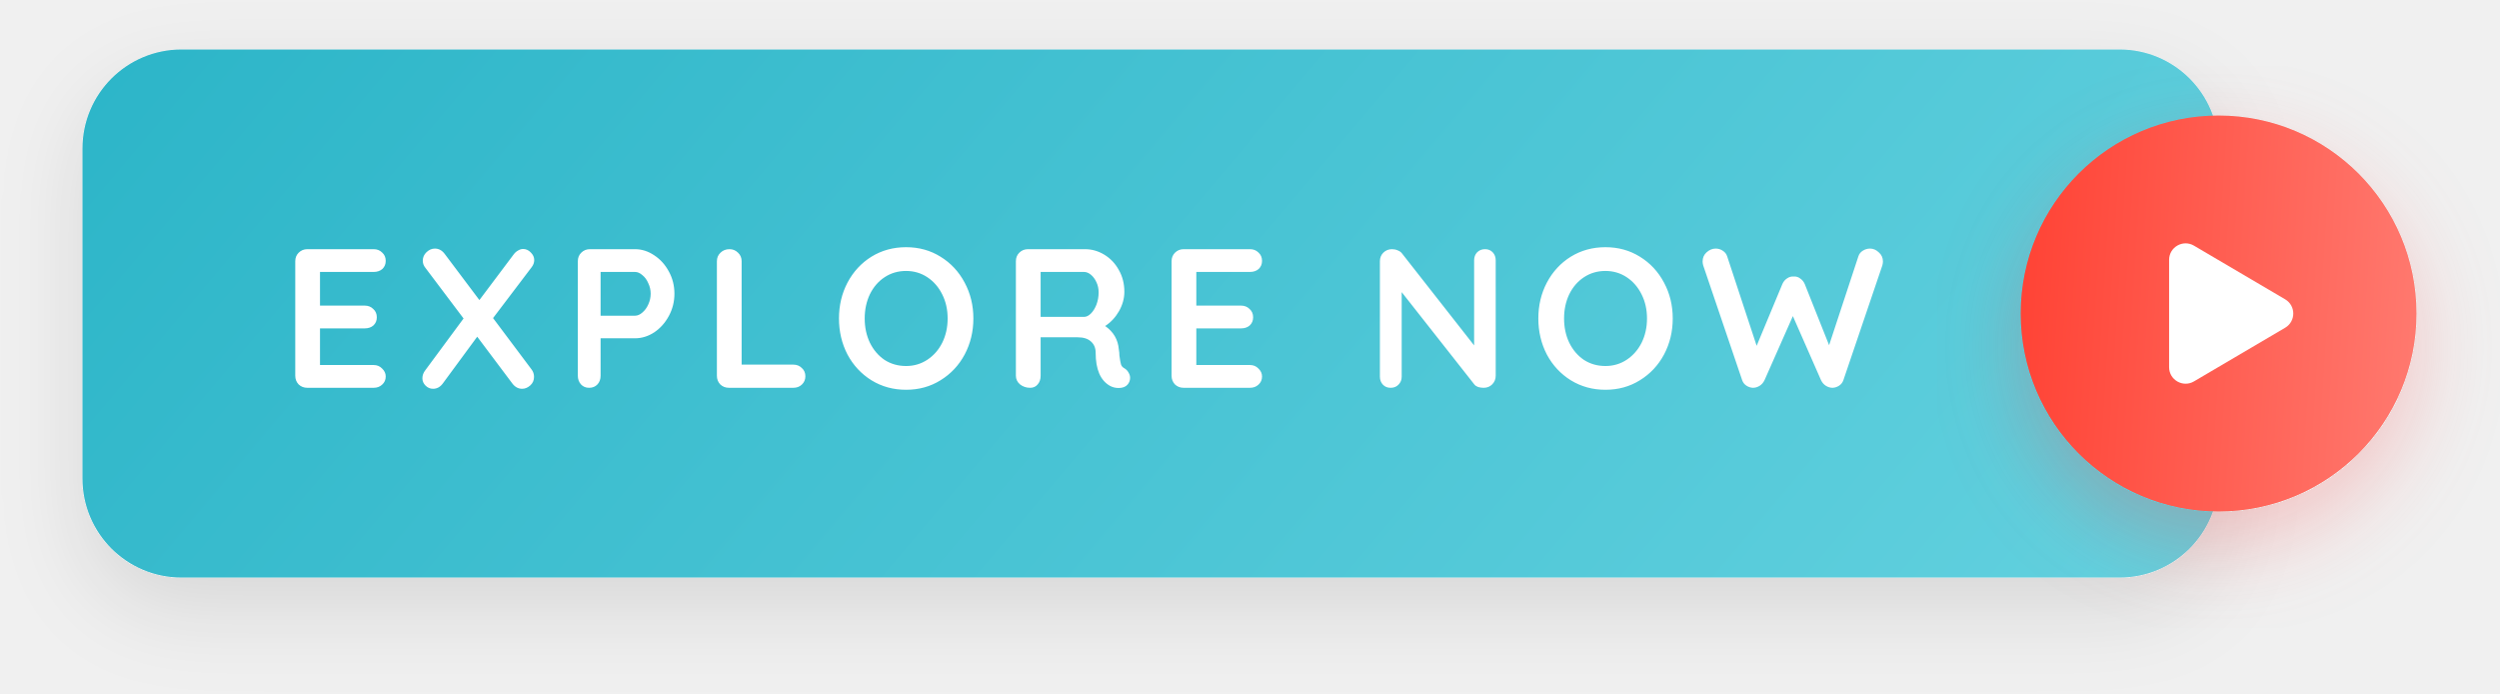
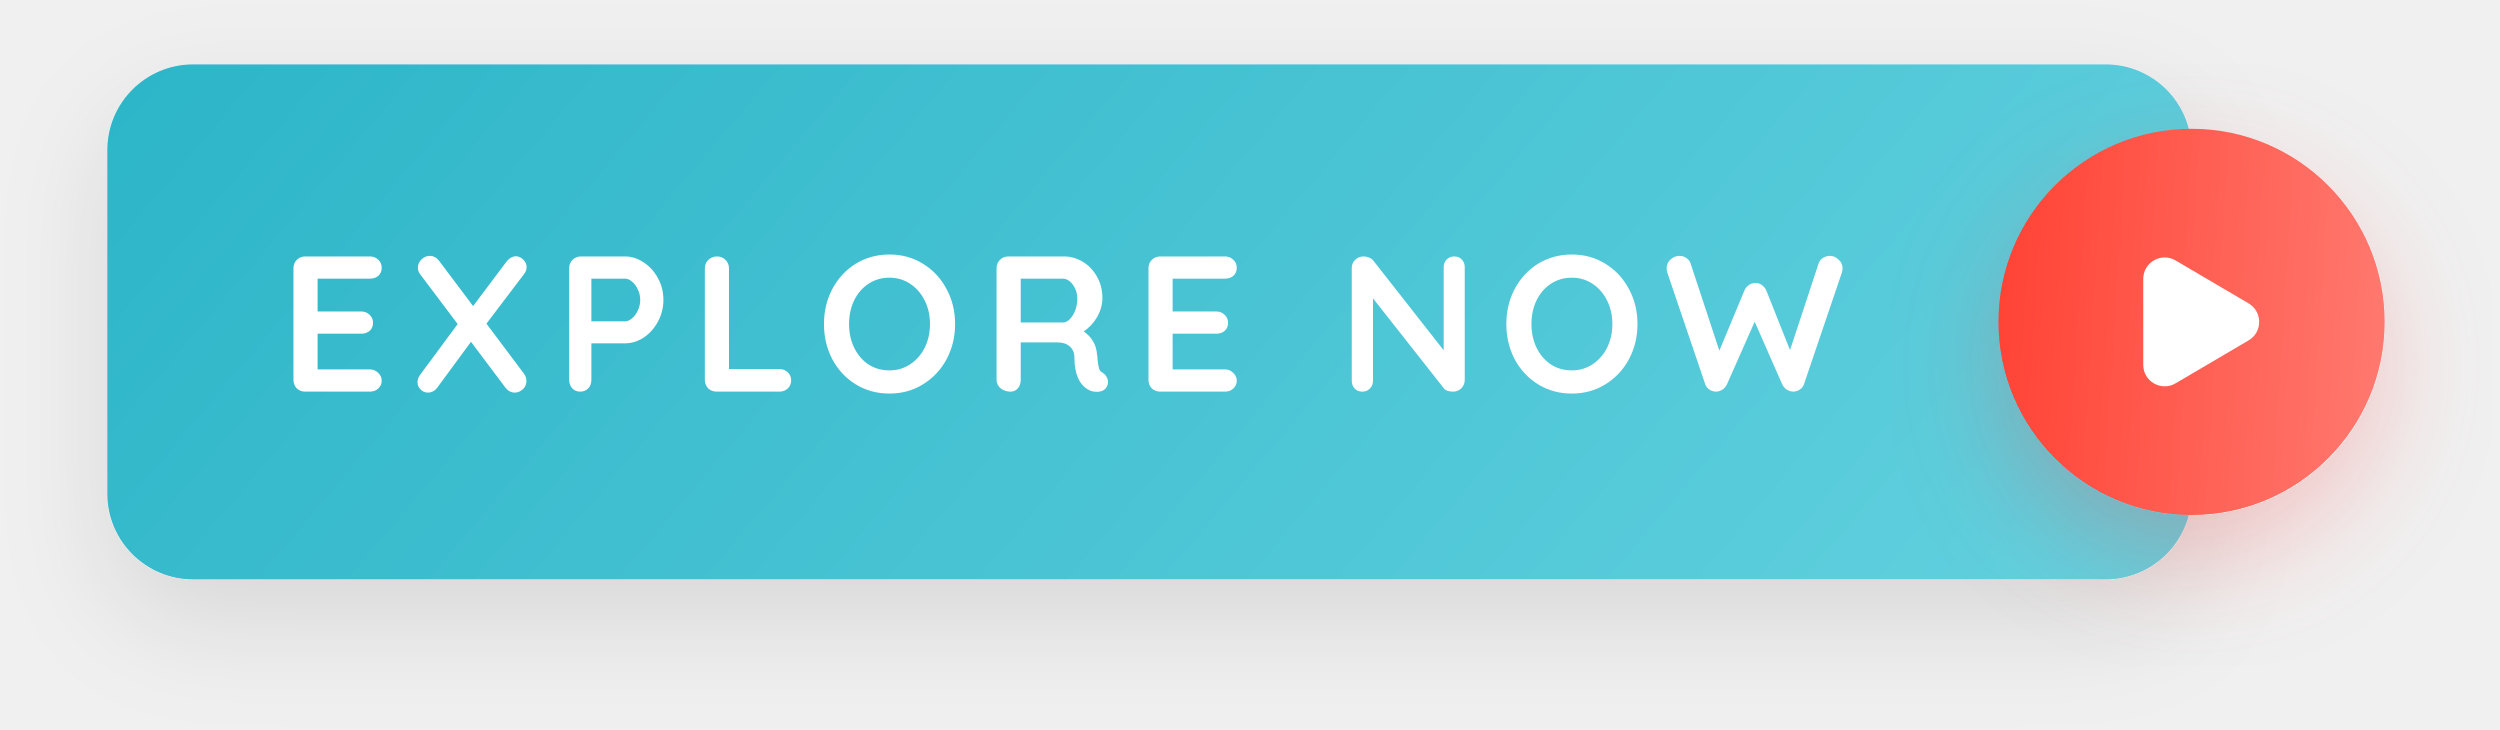
- <svg xmlns="http://www.w3.org/2000/svg" width="303" height="84" viewBox="0 0 303 84" fill="none">
-   <g filter="url(#filter0_d_107_231)">
-     <rect x="10" y="6" width="259" height="64" rx="12" fill="url(#paint0_linear_107_231)" />
-     <path d="M45.304 44.24C45.72 44.24 46.064 44.384 46.336 44.672C46.624 44.944 46.768 45.264 46.768 45.632C46.768 46.032 46.624 46.36 46.336 46.616C46.064 46.872 45.72 47 45.304 47H37.264C36.848 47 36.496 46.864 36.208 46.592C35.936 46.304 35.8 45.952 35.8 45.536V31.664C35.8 31.248 35.936 30.904 36.208 30.632C36.496 30.344 36.848 30.2 37.264 30.2H45.304C45.72 30.2 46.064 30.336 46.336 30.608C46.624 30.864 46.768 31.2 46.768 31.616C46.768 32.016 46.632 32.344 46.36 32.6C46.088 32.84 45.736 32.96 45.304 32.96H38.8V37.04H44.224C44.64 37.04 44.984 37.176 45.256 37.448C45.544 37.704 45.688 38.04 45.688 38.456C45.688 38.856 45.552 39.184 45.28 39.44C45.008 39.68 44.656 39.8 44.224 39.8H38.8V44.24H45.304ZM64.462 44.792C64.654 45.048 64.75 45.344 64.75 45.68C64.75 46.096 64.598 46.44 64.294 46.712C63.99 46.984 63.662 47.12 63.31 47.12C62.846 47.12 62.454 46.912 62.134 46.496L57.862 40.808L53.71 46.448C53.39 46.896 52.99 47.12 52.51 47.12C52.158 47.12 51.854 46.992 51.598 46.736C51.342 46.48 51.214 46.184 51.214 45.848C51.214 45.496 51.334 45.168 51.574 44.864L56.206 38.6L51.574 32.456C51.366 32.2 51.262 31.912 51.262 31.592C51.262 31.192 51.414 30.848 51.718 30.56C52.022 30.272 52.358 30.128 52.726 30.128C53.19 30.128 53.582 30.336 53.902 30.752L58.126 36.368L62.254 30.872C62.414 30.648 62.598 30.48 62.806 30.368C63.014 30.24 63.222 30.176 63.43 30.176C63.782 30.176 64.094 30.32 64.366 30.608C64.638 30.88 64.774 31.184 64.774 31.52C64.774 31.824 64.67 32.112 64.462 32.384L59.782 38.552L64.462 44.792ZM76.997 30.2C77.813 30.2 78.589 30.448 79.325 30.944C80.061 31.424 80.653 32.08 81.101 32.912C81.549 33.728 81.773 34.624 81.773 35.6C81.773 36.56 81.549 37.456 81.101 38.288C80.653 39.12 80.061 39.784 79.325 40.28C78.589 40.76 77.813 41 76.997 41H72.821V45.536C72.821 45.968 72.693 46.32 72.437 46.592C72.181 46.864 71.845 47 71.429 47C71.029 47 70.701 46.864 70.445 46.592C70.189 46.304 70.061 45.952 70.061 45.536V31.664C70.061 31.248 70.197 30.904 70.469 30.632C70.757 30.344 71.109 30.2 71.525 30.2H76.997ZM76.997 38.264C77.301 38.264 77.597 38.136 77.885 37.88C78.189 37.624 78.429 37.296 78.605 36.896C78.797 36.48 78.893 36.048 78.893 35.6C78.893 35.152 78.797 34.728 78.605 34.328C78.429 33.912 78.189 33.584 77.885 33.344C77.597 33.088 77.301 32.96 76.997 32.96H72.821V38.264H76.997ZM96.186 44.192C96.602 44.192 96.946 44.328 97.218 44.6C97.506 44.856 97.65 45.192 97.65 45.608C97.65 46.008 97.506 46.344 97.218 46.616C96.946 46.872 96.602 47 96.186 47H88.386C87.97 47 87.618 46.864 87.33 46.592C87.058 46.304 86.922 45.952 86.922 45.536V31.664C86.922 31.248 87.066 30.904 87.354 30.632C87.642 30.344 88.01 30.2 88.458 30.2C88.858 30.2 89.202 30.344 89.49 30.632C89.778 30.904 89.922 31.248 89.922 31.664V44.192H96.186ZM118.02 38.6C118.02 40.184 117.668 41.64 116.964 42.968C116.26 44.28 115.284 45.32 114.036 46.088C112.804 46.856 111.412 47.24 109.86 47.24C108.308 47.24 106.908 46.856 105.66 46.088C104.428 45.32 103.46 44.28 102.756 42.968C102.068 41.64 101.724 40.184 101.724 38.6C101.724 37.016 102.068 35.568 102.756 34.256C103.46 32.928 104.428 31.88 105.66 31.112C106.908 30.344 108.308 29.96 109.86 29.96C111.412 29.96 112.804 30.344 114.036 31.112C115.284 31.88 116.26 32.928 116.964 34.256C117.668 35.568 118.02 37.016 118.02 38.6ZM114.9 38.6C114.9 37.528 114.684 36.56 114.252 35.696C113.82 34.816 113.22 34.12 112.452 33.608C111.684 33.096 110.82 32.84 109.86 32.84C108.884 32.84 108.012 33.096 107.244 33.608C106.492 34.104 105.9 34.792 105.468 35.672C105.052 36.552 104.844 37.528 104.844 38.6C104.844 39.672 105.052 40.648 105.468 41.528C105.9 42.408 106.492 43.104 107.244 43.616C108.012 44.112 108.884 44.36 109.86 44.36C110.82 44.36 111.684 44.104 112.452 43.592C113.22 43.08 113.82 42.392 114.252 41.528C114.684 40.648 114.9 39.672 114.9 38.6ZM136.351 44.648C136.559 44.776 136.719 44.944 136.831 45.152C136.959 45.36 137.023 45.576 137.023 45.8C137.023 46.088 136.927 46.352 136.735 46.592C136.495 46.88 136.127 47.024 135.631 47.024C135.247 47.024 134.895 46.936 134.575 46.76C133.423 46.104 132.847 44.768 132.847 42.752C132.847 42.176 132.655 41.72 132.271 41.384C131.903 41.048 131.367 40.88 130.663 40.88H126.175V45.536C126.175 45.968 126.055 46.32 125.815 46.592C125.591 46.864 125.287 47 124.903 47C124.439 47 124.031 46.864 123.679 46.592C123.343 46.304 123.175 45.952 123.175 45.536V31.664C123.175 31.248 123.311 30.904 123.583 30.632C123.871 30.344 124.223 30.2 124.639 30.2H131.551C132.383 30.2 133.167 30.424 133.903 30.872C134.639 31.32 135.223 31.936 135.655 32.72C136.103 33.504 136.327 34.384 136.327 35.36C136.327 36.16 136.111 36.944 135.679 37.712C135.247 38.464 134.687 39.064 133.999 39.512C135.007 40.216 135.559 41.16 135.655 42.344C135.703 42.6 135.727 42.848 135.727 43.088C135.791 43.584 135.855 43.944 135.919 44.168C135.983 44.376 136.127 44.536 136.351 44.648ZM131.431 38.408C131.719 38.408 131.999 38.272 132.271 38C132.543 37.728 132.767 37.368 132.943 36.92C133.119 36.456 133.207 35.96 133.207 35.432C133.207 34.984 133.119 34.576 132.943 34.208C132.767 33.824 132.543 33.52 132.271 33.296C131.999 33.072 131.719 32.96 131.431 32.96H126.175V38.408H131.431ZM151.556 44.24C151.972 44.24 152.316 44.384 152.588 44.672C152.876 44.944 153.02 45.264 153.02 45.632C153.02 46.032 152.876 46.36 152.588 46.616C152.316 46.872 151.972 47 151.556 47H143.516C143.1 47 142.748 46.864 142.46 46.592C142.188 46.304 142.052 45.952 142.052 45.536V31.664C142.052 31.248 142.188 30.904 142.46 30.632C142.748 30.344 143.1 30.2 143.516 30.2H151.556C151.972 30.2 152.316 30.336 152.588 30.608C152.876 30.864 153.02 31.2 153.02 31.616C153.02 32.016 152.884 32.344 152.612 32.6C152.34 32.84 151.988 32.96 151.556 32.96H145.052V37.04H150.476C150.892 37.04 151.236 37.176 151.508 37.448C151.796 37.704 151.94 38.04 151.94 38.456C151.94 38.856 151.804 39.184 151.532 39.44C151.26 39.68 150.908 39.8 150.476 39.8H145.052V44.24H151.556ZM180.056 30.2C180.44 30.2 180.752 30.328 180.992 30.584C181.232 30.84 181.352 31.16 181.352 31.544V45.536C181.352 45.952 181.208 46.304 180.92 46.592C180.648 46.864 180.304 47 179.888 47C179.664 47 179.44 46.968 179.216 46.904C179.008 46.824 178.856 46.72 178.76 46.592L169.952 35.408V45.656C169.952 46.04 169.824 46.36 169.568 46.616C169.328 46.872 169.008 47 168.608 47C168.224 47 167.912 46.872 167.672 46.616C167.432 46.36 167.312 46.04 167.312 45.656V31.664C167.312 31.248 167.448 30.904 167.72 30.632C168.008 30.344 168.36 30.2 168.776 30.2C169.016 30.2 169.248 30.248 169.472 30.344C169.712 30.44 169.888 30.568 170 30.728L178.736 41.864V31.544C178.736 31.16 178.856 30.84 179.096 30.584C179.352 30.328 179.672 30.2 180.056 30.2ZM202.817 38.6C202.817 40.184 202.465 41.64 201.761 42.968C201.057 44.28 200.081 45.32 198.833 46.088C197.601 46.856 196.209 47.24 194.657 47.24C193.105 47.24 191.705 46.856 190.457 46.088C189.225 45.32 188.257 44.28 187.553 42.968C186.865 41.64 186.521 40.184 186.521 38.6C186.521 37.016 186.865 35.568 187.553 34.256C188.257 32.928 189.225 31.88 190.457 31.112C191.705 30.344 193.105 29.96 194.657 29.96C196.209 29.96 197.601 30.344 198.833 31.112C200.081 31.88 201.057 32.928 201.761 34.256C202.465 35.568 202.817 37.016 202.817 38.6ZM199.697 38.6C199.697 37.528 199.481 36.56 199.049 35.696C198.617 34.816 198.017 34.12 197.249 33.608C196.481 33.096 195.617 32.84 194.657 32.84C193.681 32.84 192.809 33.096 192.041 33.608C191.289 34.104 190.697 34.792 190.265 35.672C189.849 36.552 189.641 37.528 189.641 38.6C189.641 39.672 189.849 40.648 190.265 41.528C190.697 42.408 191.289 43.104 192.041 43.616C192.809 44.112 193.681 44.36 194.657 44.36C195.617 44.36 196.481 44.104 197.249 43.592C198.017 43.08 198.617 42.392 199.049 41.528C199.481 40.648 199.697 39.672 199.697 38.6ZM226.743 30.128C227.127 30.128 227.479 30.28 227.799 30.584C228.135 30.872 228.303 31.24 228.303 31.688C228.303 31.832 228.279 31.992 228.231 32.168L223.503 46.088C223.407 46.36 223.239 46.576 222.999 46.736C222.759 46.896 222.495 46.984 222.207 47C221.919 47 221.647 46.92 221.391 46.76C221.135 46.6 220.935 46.368 220.791 46.064L217.383 38.312L213.951 46.064C213.807 46.368 213.607 46.6 213.351 46.76C213.095 46.92 212.823 47 212.535 47C212.247 46.984 211.983 46.896 211.743 46.736C211.503 46.576 211.335 46.36 211.239 46.088L206.511 32.168C206.463 31.992 206.439 31.832 206.439 31.688C206.439 31.24 206.599 30.872 206.919 30.584C207.255 30.28 207.623 30.128 208.023 30.128C208.343 30.128 208.631 30.216 208.887 30.392C209.143 30.552 209.319 30.776 209.415 31.064L212.991 41.912L216.111 34.424C216.239 34.136 216.423 33.912 216.663 33.752C216.903 33.576 217.175 33.496 217.479 33.512C217.783 33.496 218.047 33.576 218.271 33.752C218.511 33.912 218.695 34.136 218.823 34.424L221.775 41.84L225.327 31.064C225.423 30.776 225.599 30.552 225.855 30.392C226.127 30.216 226.423 30.128 226.743 30.128Z" fill="white" />
+ <svg xmlns="http://www.w3.org/2000/svg" width="233" height="68" viewBox="0 0 233 68" fill="none">
+   <g filter="url(#filter0_d_1503_4203)">
+     <rect x="10" y="6" width="194.25" height="48" rx="8" fill="url(#paint0_linear_1503_4203)" />
+     <path d="M34.478 34.43C34.79 34.43 35.048 34.538 35.252 34.754C35.468 34.958 35.576 35.198 35.576 35.474C35.576 35.774 35.468 36.02 35.252 36.212C35.048 36.404 34.79 36.5 34.478 36.5H28.448C28.136 36.5 27.872 36.398 27.656 36.194C27.452 35.978 27.35 35.714 27.35 35.402V24.998C27.35 24.686 27.452 24.428 27.656 24.224C27.872 24.008 28.136 23.9 28.448 23.9H34.478C34.79 23.9 35.048 24.002 35.252 24.206C35.468 24.398 35.576 24.65 35.576 24.962C35.576 25.262 35.474 25.508 35.27 25.7C35.066 25.88 34.802 25.97 34.478 25.97H29.6V29.03H33.668C33.98 29.03 34.238 29.132 34.442 29.336C34.658 29.528 34.766 29.78 34.766 30.092C34.766 30.392 34.664 30.638 34.46 30.83C34.256 31.01 33.992 31.1 33.668 31.1H29.6V34.43H34.478ZM48.847 34.844C48.991 35.036 49.063 35.258 49.063 35.51C49.063 35.822 48.949 36.08 48.721 36.284C48.493 36.488 48.247 36.59 47.983 36.59C47.635 36.59 47.341 36.434 47.101 36.122L43.897 31.856L40.783 36.086C40.543 36.422 40.243 36.59 39.883 36.59C39.619 36.59 39.391 36.494 39.199 36.302C39.007 36.11 38.911 35.888 38.911 35.636C38.911 35.372 39.001 35.126 39.181 34.898L42.655 30.2L39.181 25.592C39.025 25.4 38.947 25.184 38.947 24.944C38.947 24.644 39.061 24.386 39.289 24.17C39.517 23.954 39.769 23.846 40.045 23.846C40.393 23.846 40.687 24.002 40.927 24.314L44.095 28.526L47.191 24.404C47.311 24.236 47.449 24.11 47.605 24.026C47.761 23.93 47.917 23.882 48.073 23.882C48.337 23.882 48.571 23.99 48.775 24.206C48.979 24.41 49.081 24.638 49.081 24.89C49.081 25.118 49.003 25.334 48.847 25.538L45.337 30.164L48.847 34.844ZM58.248 23.9C58.86 23.9 59.442 24.086 59.994 24.458C60.546 24.818 60.99 25.31 61.326 25.934C61.662 26.546 61.83 27.218 61.83 27.95C61.83 28.67 61.662 29.342 61.326 29.966C60.99 30.59 60.546 31.088 59.994 31.46C59.442 31.82 58.86 32 58.248 32H55.116V35.402C55.116 35.726 55.02 35.99 54.828 36.194C54.636 36.398 54.384 36.5 54.072 36.5C53.772 36.5 53.526 36.398 53.334 36.194C53.142 35.978 53.046 35.714 53.046 35.402V24.998C53.046 24.686 53.148 24.428 53.352 24.224C53.568 24.008 53.832 23.9 54.144 23.9H58.248ZM58.248 29.948C58.476 29.948 58.698 29.852 58.914 29.66C59.142 29.468 59.322 29.222 59.454 28.922C59.598 28.61 59.67 28.286 59.67 27.95C59.67 27.614 59.598 27.296 59.454 26.996C59.322 26.684 59.142 26.438 58.914 26.258C58.698 26.066 58.476 25.97 58.248 25.97H55.116V29.948H58.248ZM72.639 34.394C72.951 34.394 73.209 34.496 73.413 34.7C73.629 34.892 73.737 35.144 73.737 35.456C73.737 35.756 73.629 36.008 73.413 36.212C73.209 36.404 72.951 36.5 72.639 36.5H66.789C66.477 36.5 66.213 36.398 65.997 36.194C65.793 35.978 65.691 35.714 65.691 35.402V24.998C65.691 24.686 65.799 24.428 66.015 24.224C66.231 24.008 66.507 23.9 66.843 23.9C67.143 23.9 67.401 24.008 67.617 24.224C67.833 24.428 67.941 24.686 67.941 24.998V34.394H72.639ZM89.015 30.2C89.015 31.388 88.751 32.48 88.223 33.476C87.695 34.46 86.963 35.24 86.027 35.816C85.103 36.392 84.059 36.68 82.895 36.68C81.731 36.68 80.681 36.392 79.745 35.816C78.821 35.24 78.095 34.46 77.567 33.476C77.051 32.48 76.793 31.388 76.793 30.2C76.793 29.012 77.051 27.926 77.567 26.942C78.095 25.946 78.821 25.16 79.745 24.584C80.681 24.008 81.731 23.72 82.895 23.72C84.059 23.72 85.103 24.008 86.027 24.584C86.963 25.16 87.695 25.946 88.223 26.942C88.751 27.926 89.015 29.012 89.015 30.2ZM86.675 30.2C86.675 29.396 86.513 28.67 86.189 28.022C85.865 27.362 85.415 26.84 84.839 26.456C84.263 26.072 83.615 25.88 82.895 25.88C82.163 25.88 81.509 26.072 80.933 26.456C80.369 26.828 79.925 27.344 79.601 28.004C79.289 28.664 79.133 29.396 79.133 30.2C79.133 31.004 79.289 31.736 79.601 32.396C79.925 33.056 80.369 33.578 80.933 33.962C81.509 34.334 82.163 34.52 82.895 34.52C83.615 34.52 84.263 34.328 84.839 33.944C85.415 33.56 85.865 33.044 86.189 32.396C86.513 31.736 86.675 31.004 86.675 30.2ZM102.763 34.736C102.919 34.832 103.039 34.958 103.123 35.114C103.219 35.27 103.267 35.432 103.267 35.6C103.267 35.816 103.195 36.014 103.051 36.194C102.871 36.41 102.595 36.518 102.223 36.518C101.935 36.518 101.671 36.452 101.431 36.32C100.567 35.828 100.135 34.826 100.135 33.314C100.135 32.882 99.991 32.54 99.703 32.288C99.427 32.036 99.025 31.91 98.497 31.91H95.131V35.402C95.131 35.726 95.041 35.99 94.861 36.194C94.693 36.398 94.465 36.5 94.177 36.5C93.829 36.5 93.523 36.398 93.259 36.194C93.007 35.978 92.881 35.714 92.881 35.402V24.998C92.881 24.686 92.983 24.428 93.187 24.224C93.403 24.008 93.667 23.9 93.979 23.9H99.163C99.787 23.9 100.375 24.068 100.927 24.404C101.479 24.74 101.917 25.202 102.241 25.79C102.577 26.378 102.745 27.038 102.745 27.77C102.745 28.37 102.583 28.958 102.259 29.534C101.935 30.098 101.515 30.548 100.999 30.884C101.755 31.412 102.169 32.12 102.241 33.008C102.277 33.2 102.295 33.386 102.295 33.566C102.343 33.938 102.391 34.208 102.439 34.376C102.487 34.532 102.595 34.652 102.763 34.736ZM99.073 30.056C99.289 30.056 99.499 29.954 99.703 29.75C99.907 29.546 100.075 29.276 100.207 28.94C100.339 28.592 100.405 28.22 100.405 27.824C100.405 27.488 100.339 27.182 100.207 26.906C100.075 26.618 99.907 26.39 99.703 26.222C99.499 26.054 99.289 25.97 99.073 25.97H95.131V30.056H99.073ZM114.167 34.43C114.479 34.43 114.737 34.538 114.941 34.754C115.157 34.958 115.265 35.198 115.265 35.474C115.265 35.774 115.157 36.02 114.941 36.212C114.737 36.404 114.479 36.5 114.167 36.5H108.137C107.825 36.5 107.561 36.398 107.345 36.194C107.141 35.978 107.039 35.714 107.039 35.402V24.998C107.039 24.686 107.141 24.428 107.345 24.224C107.561 24.008 107.825 23.9 108.137 23.9H114.167C114.479 23.9 114.737 24.002 114.941 24.206C115.157 24.398 115.265 24.65 115.265 24.962C115.265 25.262 115.163 25.508 114.959 25.7C114.755 25.88 114.491 25.97 114.167 25.97H109.289V29.03H113.357C113.669 29.03 113.927 29.132 114.131 29.336C114.347 29.528 114.455 29.78 114.455 30.092C114.455 30.392 114.353 30.638 114.149 30.83C113.945 31.01 113.681 31.1 113.357 31.1H109.289V34.43H114.167ZM135.542 23.9C135.83 23.9 136.064 23.996 136.244 24.188C136.424 24.38 136.514 24.62 136.514 24.908V35.402C136.514 35.714 136.406 35.978 136.19 36.194C135.986 36.398 135.728 36.5 135.416 36.5C135.248 36.5 135.08 36.476 134.912 36.428C134.756 36.368 134.642 36.29 134.57 36.194L127.964 27.806V35.492C127.964 35.78 127.868 36.02 127.676 36.212C127.496 36.404 127.256 36.5 126.956 36.5C126.668 36.5 126.434 36.404 126.254 36.212C126.074 36.02 125.984 35.78 125.984 35.492V24.998C125.984 24.686 126.086 24.428 126.29 24.224C126.506 24.008 126.77 23.9 127.082 23.9C127.262 23.9 127.436 23.936 127.604 24.008C127.784 24.08 127.916 24.176 128 24.296L134.552 32.648V24.908C134.552 24.62 134.642 24.38 134.822 24.188C135.014 23.996 135.254 23.9 135.542 23.9ZM152.613 30.2C152.613 31.388 152.349 32.48 151.821 33.476C151.293 34.46 150.561 35.24 149.625 35.816C148.701 36.392 147.657 36.68 146.493 36.68C145.329 36.68 144.279 36.392 143.343 35.816C142.419 35.24 141.693 34.46 141.165 33.476C140.649 32.48 140.391 31.388 140.391 30.2C140.391 29.012 140.649 27.926 141.165 26.942C141.693 25.946 142.419 25.16 143.343 24.584C144.279 24.008 145.329 23.72 146.493 23.72C147.657 23.72 148.701 24.008 149.625 24.584C150.561 25.16 151.293 25.946 151.821 26.942C152.349 27.926 152.613 29.012 152.613 30.2ZM150.273 30.2C150.273 29.396 150.111 28.67 149.787 28.022C149.463 27.362 149.013 26.84 148.437 26.456C147.861 26.072 147.213 25.88 146.493 25.88C145.761 25.88 145.107 26.072 144.531 26.456C143.967 26.828 143.523 27.344 143.199 28.004C142.887 28.664 142.731 29.396 142.731 30.2C142.731 31.004 142.887 31.736 143.199 32.396C143.523 33.056 143.967 33.578 144.531 33.962C145.107 34.334 145.761 34.52 146.493 34.52C147.213 34.52 147.861 34.328 148.437 33.944C149.013 33.56 149.463 33.044 149.787 32.396C150.111 31.736 150.273 31.004 150.273 30.2ZM170.557 23.846C170.845 23.846 171.109 23.96 171.349 24.188C171.601 24.404 171.727 24.68 171.727 25.016C171.727 25.124 171.709 25.244 171.673 25.376L168.127 35.816C168.055 36.02 167.929 36.182 167.749 36.302C167.569 36.422 167.371 36.488 167.155 36.5C166.939 36.5 166.735 36.44 166.543 36.32C166.351 36.2 166.201 36.026 166.093 35.798L163.537 29.984L160.963 35.798C160.855 36.026 160.705 36.2 160.513 36.32C160.321 36.44 160.117 36.5 159.901 36.5C159.685 36.488 159.487 36.422 159.307 36.302C159.127 36.182 159.001 36.02 158.929 35.816L155.383 25.376C155.347 25.244 155.329 25.124 155.329 25.016C155.329 24.68 155.449 24.404 155.689 24.188C155.941 23.96 156.217 23.846 156.517 23.846C156.757 23.846 156.973 23.912 157.165 24.044C157.357 24.164 157.489 24.332 157.561 24.548L160.243 32.684L162.583 27.068C162.679 26.852 162.817 26.684 162.997 26.564C163.177 26.432 163.381 26.372 163.609 26.384C163.837 26.372 164.035 26.432 164.203 26.564C164.383 26.684 164.521 26.852 164.617 27.068L166.831 32.63L169.495 24.548C169.567 24.332 169.699 24.164 169.891 24.044C170.095 23.912 170.317 23.846 170.557 23.846Z" fill="white" />
  </g>
-   <g filter="url(#filter1_d_107_231)">
-     <circle cx="269" cy="38" r="24" fill="url(#paint1_linear_107_231)" />
+   <g filter="url(#filter1_d_1503_4203)">
+     <circle cx="204.25" cy="30" r="18" fill="url(#paint1_linear_1503_4203)" />
  </g>
-   <path d="M277.069 36.276C278.384 37.049 278.384 38.951 277.069 39.724L266.014 46.227C264.681 47.011 263 46.05 263 44.503L263 31.497C263 29.95 264.681 28.989 266.014 29.773L277.069 36.276Z" fill="white" />
+   <path d="M209.569 28.276C210.884 29.049 210.884 30.951 209.569 31.724L202.764 35.727C201.431 36.511 199.75 35.55 199.75 34.003L199.75 25.997C199.75 24.45 201.431 23.489 202.764 24.273L209.569 28.276Z" fill="white" />
  <defs>
-     <filter id="filter0_d_107_231" x="0" y="0" width="279" height="84" filterUnits="userSpaceOnUse" color-interpolation-filters="sRGB">
+     <filter id="filter0_d_1503_4203" x="0" y="0" width="214.25" height="68" filterUnits="userSpaceOnUse" color-interpolation-filters="sRGB">
      <feFlood flood-opacity="0" result="BackgroundImageFix" />
      <feColorMatrix in="SourceAlpha" type="matrix" values="0 0 0 0 0 0 0 0 0 0 0 0 0 0 0 0 0 0 127 0" result="hardAlpha" />
      <feOffset dy="4" />
      <feGaussianBlur stdDeviation="5" />
      <feComposite in2="hardAlpha" operator="out" />
      <feColorMatrix type="matrix" values="0 0 0 0 0 0 0 0 0 0 0 0 0 0 0 0 0 0 0.1 0" />
-       <feBlend mode="normal" in2="BackgroundImageFix" result="effect1_dropShadow_107_231" />
-       <feBlend mode="normal" in="SourceGraphic" in2="effect1_dropShadow_107_231" result="shape" />
+       <feBlend mode="normal" in2="BackgroundImageFix" result="effect1_dropShadow_1503_4203" />
+       <feBlend mode="normal" in="SourceGraphic" in2="effect1_dropShadow_1503_4203" result="shape" />
    </filter>
-     <filter id="filter1_d_107_231" x="235" y="8" width="68" height="68" filterUnits="userSpaceOnUse" color-interpolation-filters="sRGB">
+     <filter id="filter1_d_1503_4203" x="176.25" y="6" width="56" height="56" filterUnits="userSpaceOnUse" color-interpolation-filters="sRGB">
      <feFlood flood-opacity="0" result="BackgroundImageFix" />
      <feColorMatrix in="SourceAlpha" type="matrix" values="0 0 0 0 0 0 0 0 0 0 0 0 0 0 0 0 0 0 127 0" result="hardAlpha" />
      <feOffset dy="4" />
      <feGaussianBlur stdDeviation="5" />
      <feComposite in2="hardAlpha" operator="out" />
      <feColorMatrix type="matrix" values="0 0 0 0 0.98 0 0 0 0 0.263 0 0 0 0 0.263 0 0 0 0.25 0" />
-       <feBlend mode="normal" in2="BackgroundImageFix" result="effect1_dropShadow_107_231" />
-       <feBlend mode="normal" in="SourceGraphic" in2="effect1_dropShadow_107_231" result="shape" />
+       <feBlend mode="normal" in2="BackgroundImageFix" result="effect1_dropShadow_1503_4203" />
+       <feBlend mode="normal" in="SourceGraphic" in2="effect1_dropShadow_1503_4203" result="shape" />
    </filter>
-     <linearGradient id="paint0_linear_107_231" x1="10" y1="6" x2="192.733" y2="160.313" gradientUnits="userSpaceOnUse">
+     <linearGradient id="paint0_linear_1503_4203" x1="10" y1="6" x2="147.049" y2="121.735" gradientUnits="userSpaceOnUse">
      <stop stop-color="#2CB5C8" />
      <stop offset="1" stop-color="#63D1DF" />
    </linearGradient>
-     <linearGradient id="paint1_linear_107_231" x1="245" y1="14" x2="295.842" y2="17.228" gradientUnits="userSpaceOnUse">
+     <linearGradient id="paint1_linear_1503_4203" x1="186.25" y1="12" x2="224.382" y2="14.421" gradientUnits="userSpaceOnUse">
      <stop stop-color="#FF4234" />
      <stop offset="1" stop-color="#FF7A70" />
    </linearGradient>
  </defs>
</svg>
